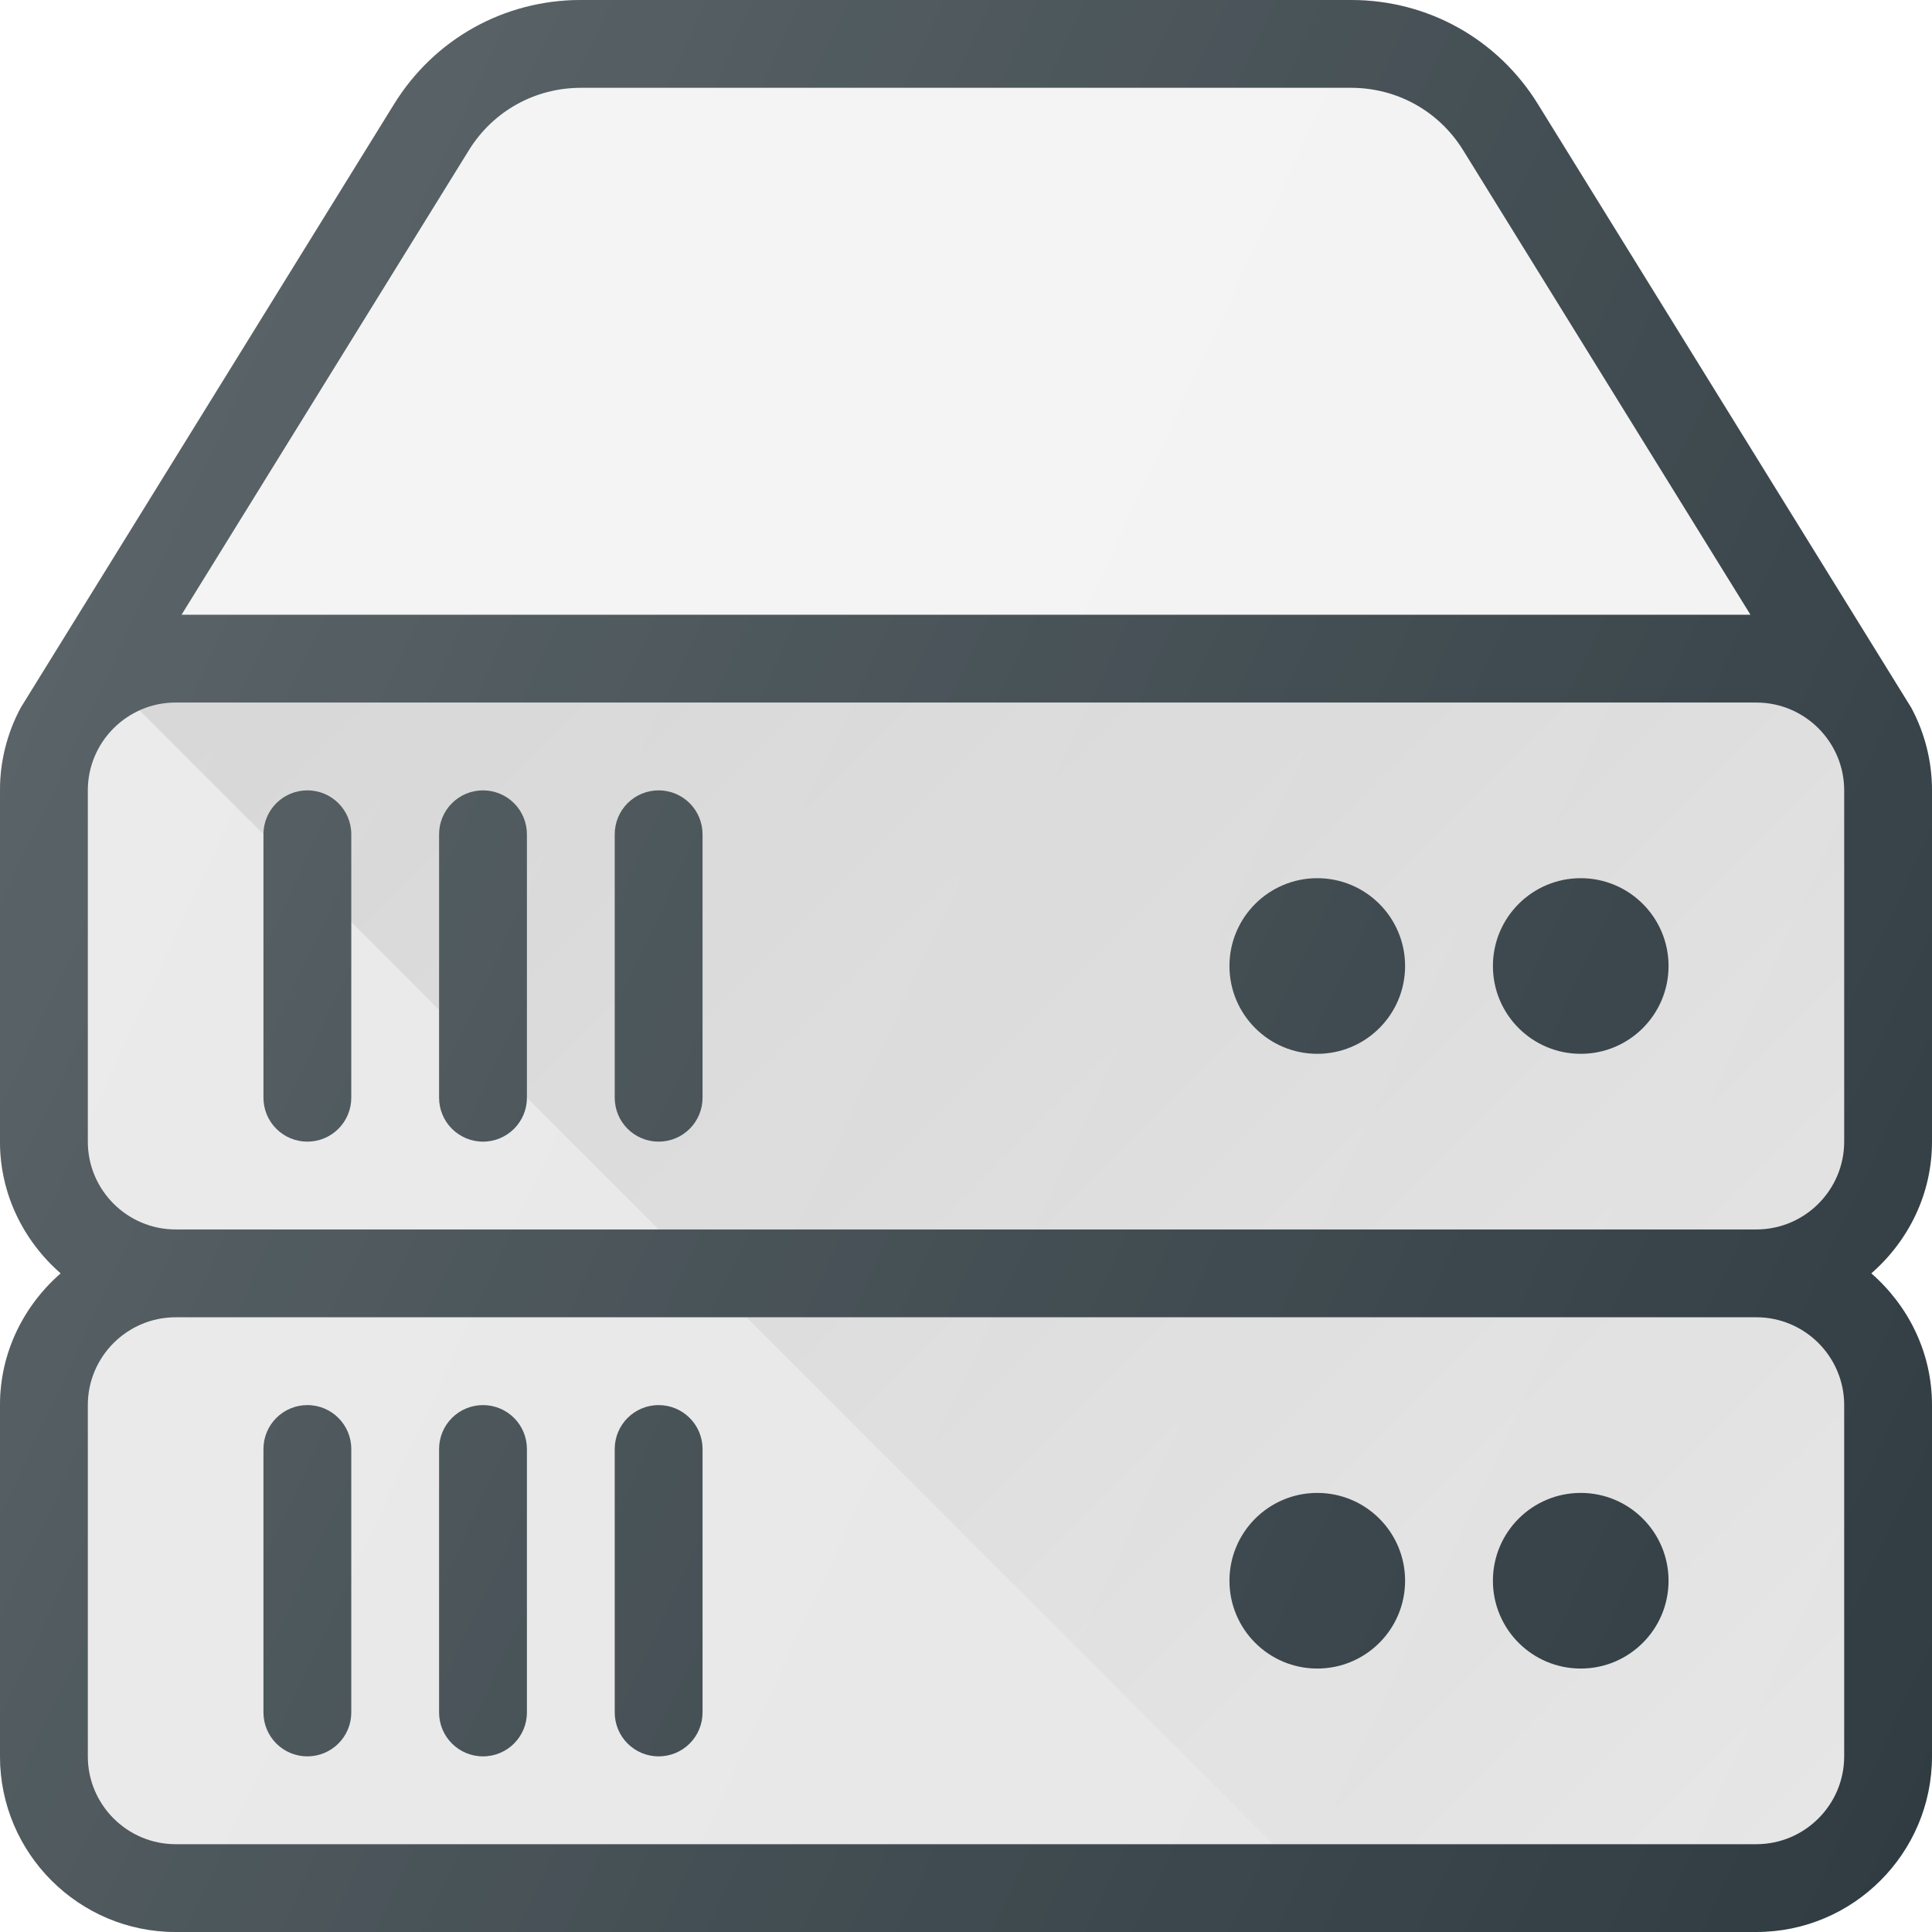
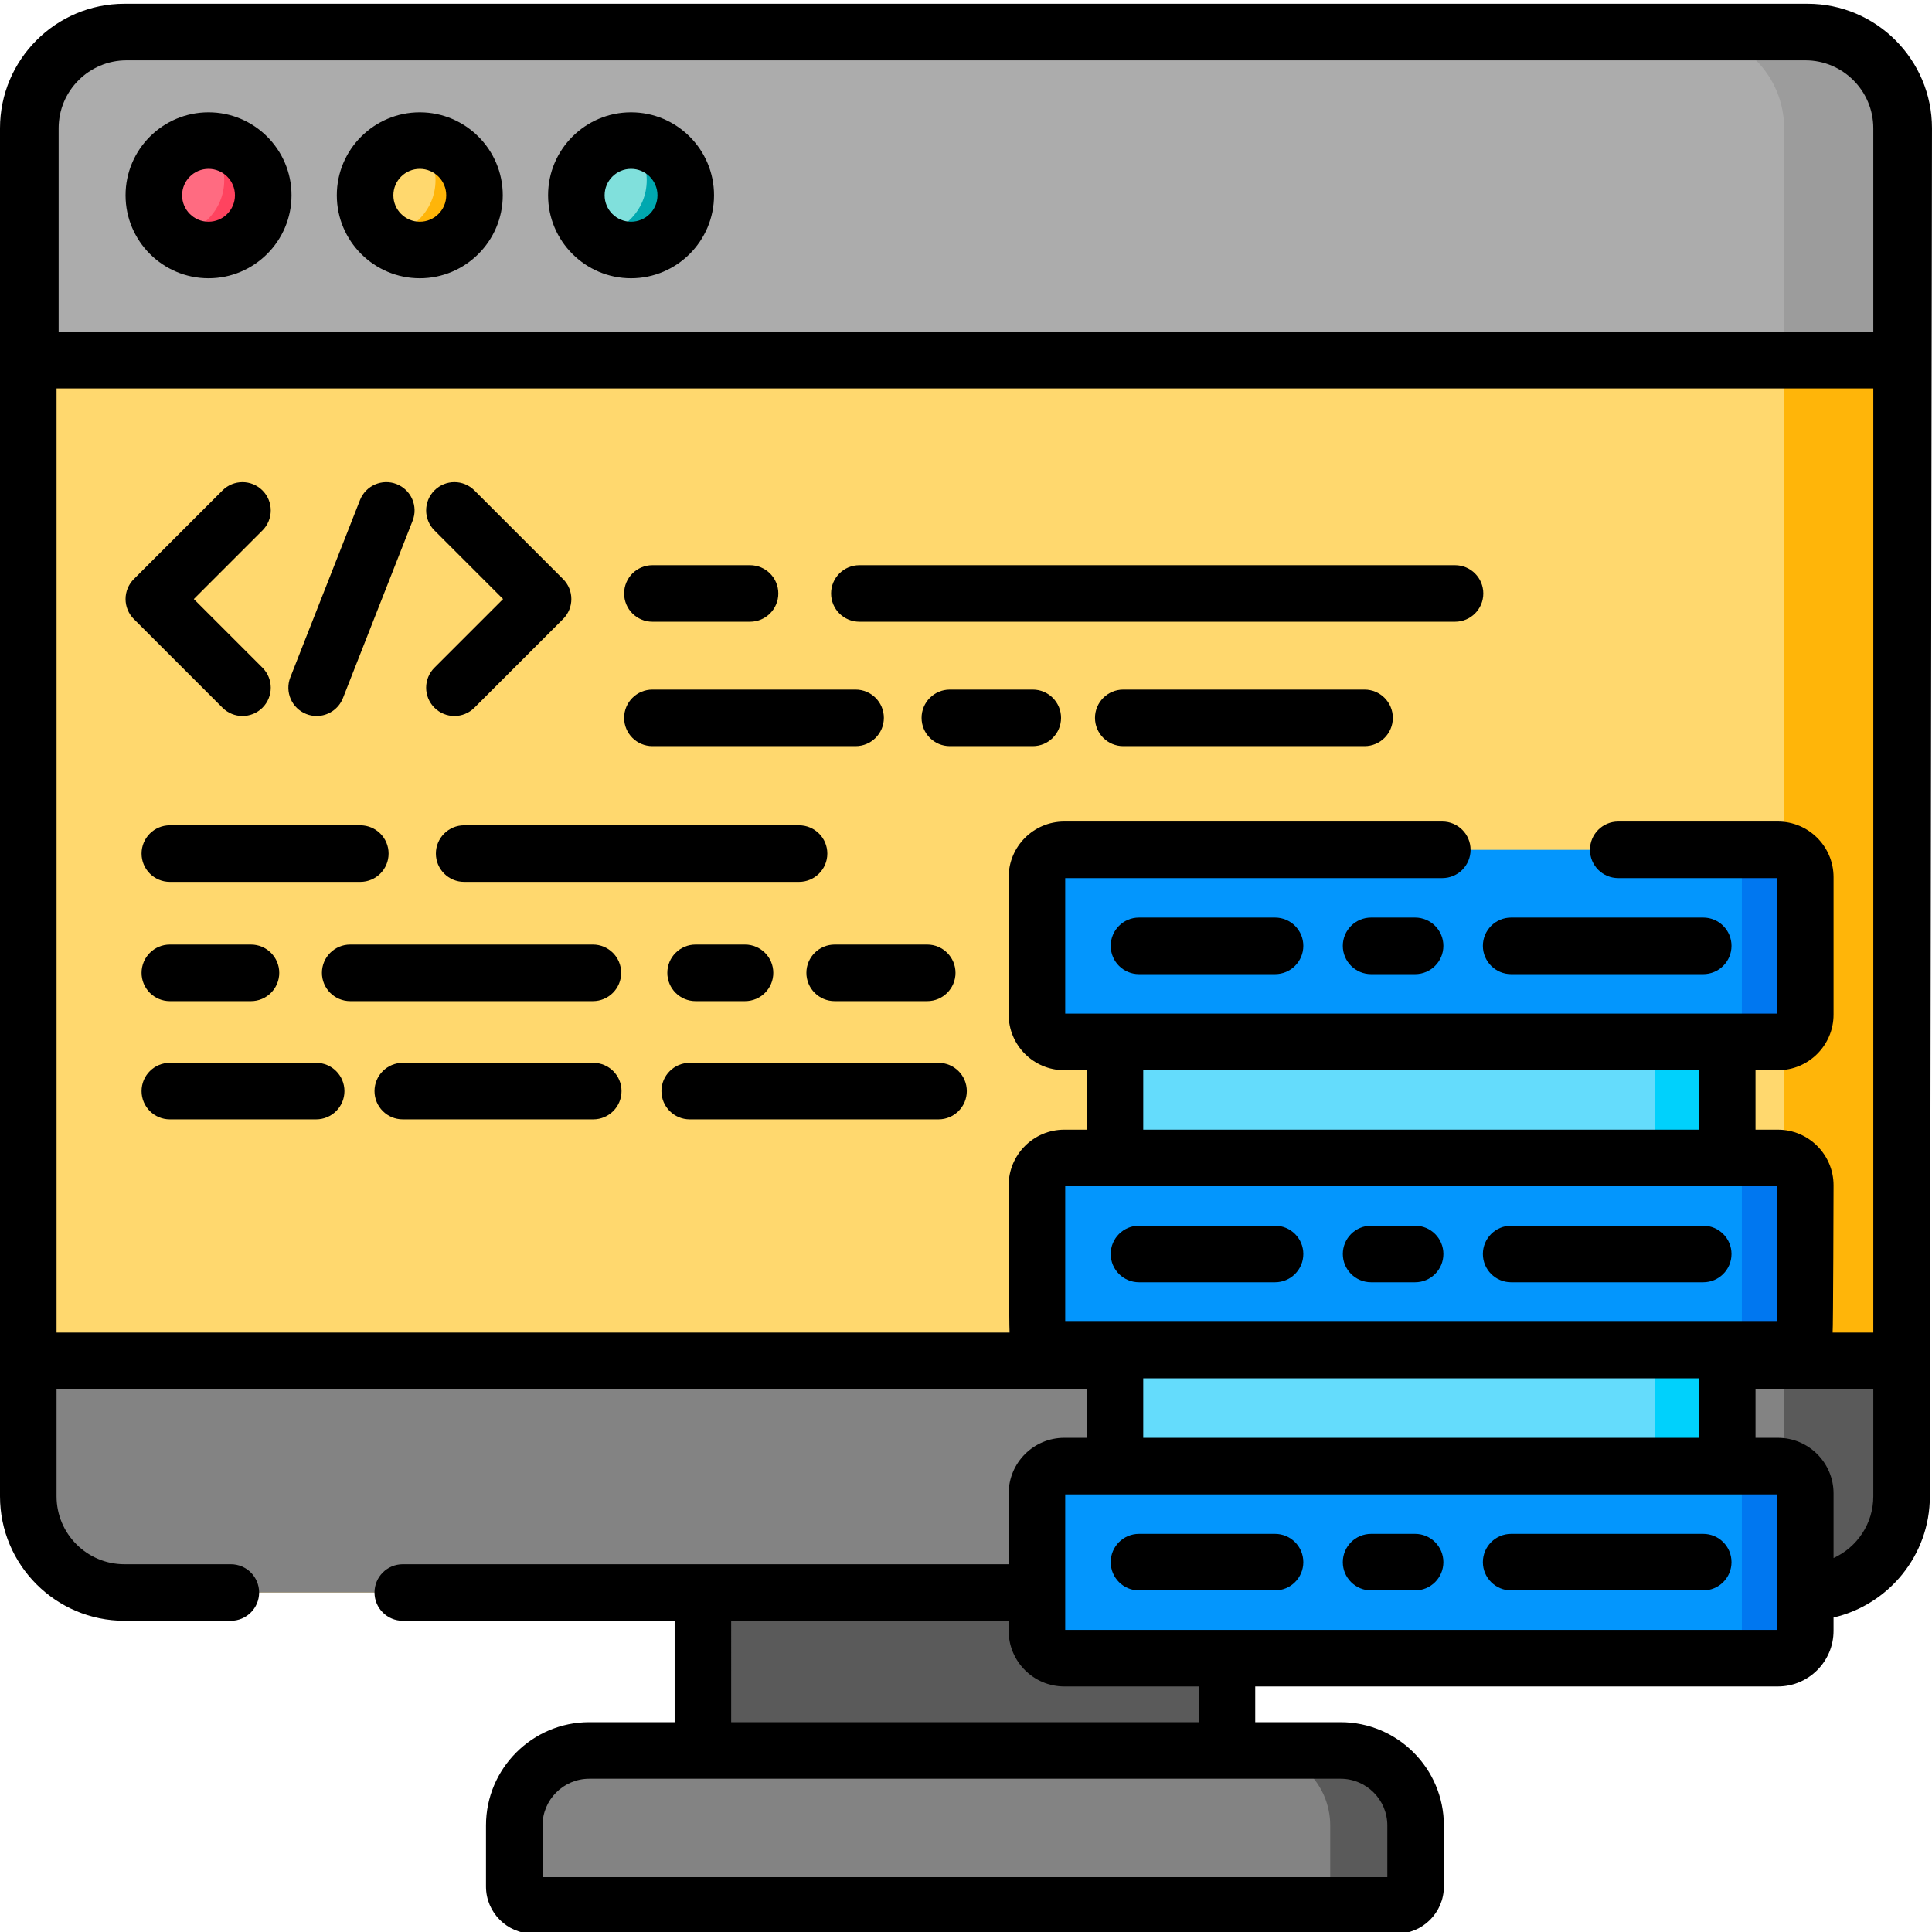
- <svg xmlns="http://www.w3.org/2000/svg" viewBox="0 0 469.333 469.333">
-   <path d="M469.333 192a42.393 42.393 0 0 0-5.031-20.063L373.583 25.271C363.792 9.448 346.833 0 328.219 0H141.115C122.5 0 105.542 9.448 95.75 25.271L5.031 171.938A42.386 42.386 0 0 0 0 192v85.333c0 12.805 5.784 24.174 14.741 32C5.784 317.159 0 328.529 0 341.333v85.333c0 23.531 19.135 42.667 42.667 42.667h384c23.531 0 42.667-19.135 42.667-42.667v-85.333c0-12.805-5.784-24.174-14.741-32 8.957-7.826 14.741-19.195 14.741-32V192z" fill="#303c42" />
-   <path d="M113.896 36.5c5.875-9.5 16.052-15.167 27.219-15.167h187.104c11.167 0 21.344 5.667 27.219 15.167l69.792 112.833H44.104L113.896 36.5z" fill="#f2f2f2" />
-   <path d="M448 426.667c0 11.76-9.573 21.333-21.333 21.333h-384c-11.76 0-21.333-9.573-21.333-21.333v-85.333c0-11.76 9.573-21.333 21.333-21.333h384c11.76 0 21.333 9.573 21.333 21.333v85.333zm0-149.334c0 11.76-9.573 21.333-21.333 21.333h-384c-11.76 0-21.333-9.573-21.333-21.333V192c0-11.76 9.573-21.333 21.333-21.333h384c11.76 0 21.333 9.573 21.333 21.333v85.333z" fill="#e6e6e6" />
-   <linearGradient id="a" gradientUnits="userSpaceOnUse" x1="-60.719" y1="620.787" x2="-44.851" y2="604.924" gradientTransform="matrix(21.3333 0 0 -21.3333 1430.111 13315.223)">
-     <stop offset="0" stop-opacity=".1" />
-     <stop offset="1" stop-opacity="0" />
-   </linearGradient>
-   <path d="M426.667 320H181.333l128 128h117.333c11.76 0 21.333-9.573 21.333-21.333v-85.333C448 329.573 438.427 320 426.667 320zm0-149.333h-384c-3.12 0-6.034.749-8.708 1.958L160 298.667h266.667c11.76 0 21.333-9.573 21.333-21.333V192c0-11.76-9.573-21.333-21.333-21.333z" fill="url(#a)" />
-   <g fill="#303c42">
-     <path d="M74.667 192A10.66 10.66 0 0 0 64 202.667v64a10.66 10.66 0 0 0 10.667 10.667 10.66 10.66 0 0 0 10.667-10.667v-64A10.662 10.662 0 0 0 74.667 192zm42.666 0a10.66 10.66 0 0 0-10.667 10.667v64c0 5.896 4.771 10.667 10.667 10.667S128 272.563 128 266.667v-64A10.66 10.66 0 0 0 117.333 192zM160 192a10.66 10.66 0 0 0-10.667 10.667v64A10.66 10.66 0 0 0 160 277.334a10.66 10.66 0 0 0 10.667-10.667v-64A10.66 10.66 0 0 0 160 192z" />
-     <circle cx="384" cy="234.667" r="21.333" />
-     <circle cx="320" cy="234.667" r="21.333" />
-     <path d="M74.667 341.333A10.66 10.66 0 0 0 64 352v64a10.66 10.66 0 0 0 10.667 10.667A10.66 10.66 0 0 0 85.334 416v-64a10.662 10.662 0 0 0-10.667-10.667zm42.666 0A10.66 10.66 0 0 0 106.666 352v64c0 5.896 4.771 10.667 10.667 10.667S128 421.896 128 416v-64a10.66 10.66 0 0 0-10.667-10.667zm42.667 0A10.66 10.66 0 0 0 149.333 352v64A10.66 10.66 0 0 0 160 426.667 10.66 10.66 0 0 0 170.667 416v-64A10.66 10.66 0 0 0 160 341.333z" />
-     <circle cx="384" cy="384" r="21.333" />
-     <circle cx="320" cy="384" r="21.333" />
+ <svg xmlns="http://www.w3.org/2000/svg" height="511pt" viewBox="0 0 511.998 511" width="511pt">
+   <path d="m478.453 421.531h-445.473c-14.078 0-25.488-11.41-25.488-25.484v-362.566c0-14.078 11.41-25.488 25.488-25.488h445.473c14.074 0 25.484 11.41 25.484 25.488v362.566c0 14.074-11.41 25.484-25.484 25.484zm0 0" fill="#ffd86e" />
+   <path d="m503.941 33.48v362.566c0 14.074-11.41 25.484-25.484 25.484h-31.133c14.078 0 25.484-11.41 25.484-25.484v-362.566c0-14.074-11.406-25.484-25.484-25.484h31.133c14.074 0 25.484 11.41 25.484 25.484zm0 0" fill="#ffb509" />
+   <path d="m503.938 360.129h-496.445v35.918c0 14.074 11.41 25.484 25.488 25.484h445.473c14.074 0 25.484-11.41 25.484-25.484zm0 0" fill="#838383" />
+   <path d="m503.941 360.129v35.918c0 14.074-11.41 25.484-25.484 25.484h-31.133c14.078 0 25.484-11.41 25.484-25.484v-35.918zm0 0" fill="#5a5a5a" />
+   <path d="m504.508 94.934h-496.461v-61.457c0-14.074 11.41-25.484 25.484-25.484h445.492c14.074 0 25.484 11.41 25.484 25.484zm0 0" fill="#acacac" />
+   <path d="m504.512 33.473v61.465h-31.703v-61.465c0-14.066-11.406-25.477-25.484-25.477h31.699c14.078 0 25.488 11.41 25.488 25.477zm0 0" fill="#9c9c9c" />
+   <path d="m186.277 421.531h138.875v41.859h-138.875zm0 0" fill="#5a5a5a" />
+   <path d="m370.152 504.453h-228.875c-2.758 0-4.996-2.238-4.996-4.996v-16.188c0-10.977 8.902-19.879 19.879-19.879h199.113c10.977 0 19.875 8.902 19.875 19.879v16.188c0 2.762-2.234 4.996-4.996 4.996zm0 0" fill="#838383" />
+   <path d="m375.148 483.266v16.195c0 2.758-2.238 4.996-4.996 4.996h-17.633v-21.191c0-10.969-8.902-19.871-19.871-19.871h22.629c10.973 0 19.871 8.898 19.871 19.871zm0 0" fill="#5a5a5a" />
+   <path d="m295.477 275.613h162.258v30.754h-162.258zm0 0" fill="#64dcfc" />
+   <path d="m295.477 357.273h162.258v30.758h-162.258zm0 0" fill="#64dcfc" />
+   <path d="m438.551 275.613h19.184v30.754h-19.184zm0 0" fill="#00d1fc" />
+   <path d="m438.551 357.273h19.184v30.758h-19.184zm0 0" fill="#00d1fc" />
+   <g fill="#0396fd">
+     <path d="m471.172 275.613h-189.129c-4 0-7.246-3.242-7.246-7.242v-36.418c0-4 3.246-7.246 7.246-7.246h189.129c4 0 7.246 3.246 7.246 7.246v36.418c0 4-3.246 7.242-7.246 7.242zm0 0" />
+     <path d="m471.172 357.273h-189.129c-4 0-7.246-3.242-7.246-7.242v-36.418c0-4 3.246-7.246 7.246-7.246h189.129c4 0 7.246 3.246 7.246 7.246v36.418c0 4-3.246 7.242-7.246 7.242zm0 0" />
+     <path d="m471.172 438.934h-189.129c-4 0-7.246-3.242-7.246-7.242v-36.418c0-4.004 3.246-7.246 7.246-7.246h189.129c4 0 7.246 3.242 7.246 7.246v36.418c0 4-3.246 7.242-7.246 7.242zm0 0" />
  </g>
-   <linearGradient id="b" gradientUnits="userSpaceOnUse" x1="-66.409" y1="616.939" x2="-43.786" y2="606.39" gradientTransform="matrix(21.3333 0 0 -21.3333 1430.111 13315.223)">
-     <stop offset="0" stop-color="#fff" stop-opacity=".2" />
-     <stop offset="1" stop-color="#fff" stop-opacity="0" />
-   </linearGradient>
-   <path d="M469.333 192a42.393 42.393 0 0 0-5.031-20.063L373.583 25.271C363.792 9.448 346.833 0 328.219 0H141.115C122.5 0 105.542 9.448 95.75 25.271L5.031 171.938A42.386 42.386 0 0 0 0 192v85.333c0 12.805 5.784 24.174 14.741 32C5.784 317.159 0 328.529 0 341.333v85.333c0 23.531 19.135 42.667 42.667 42.667h384c23.531 0 42.667-19.135 42.667-42.667v-85.333c0-12.805-5.784-24.174-14.741-32 8.957-7.826 14.741-19.195 14.741-32V192z" fill="url(#b)" />
+   <path d="m478.414 231.953v36.418c0 3.996-3.234 7.242-7.242 7.242h-16.805c4.008 0 7.242-3.246 7.242-7.242v-36.418c0-3.996-3.234-7.242-7.242-7.242h16.805c4.008 0 7.242 3.246 7.242 7.242zm0 0" fill="#0077f0" />
+   <path d="m478.414 313.609v36.418c0 4.004-3.234 7.242-7.242 7.242h-16.805c4.008 0 7.242-3.238 7.242-7.242v-36.418c0-3.996-3.234-7.242-7.242-7.242h16.805c4.008 0 7.242 3.246 7.242 7.242zm0 0" fill="#0077f0" />
+   <path d="m478.414 395.277v36.414c0 3.996-3.234 7.246-7.242 7.246h-16.805c4.008 0 7.242-3.25 7.242-7.246v-36.414c0-4.008-3.234-7.246-7.242-7.246h16.805c4.008 0 7.242 3.238 7.242 7.246zm0 0" fill="#0077f0" />
+   <path d="m69.758 51.25c0 8.008-6.488 14.5-14.496 14.5-8.008 0-14.496-6.492-14.496-14.5 0-8.004 6.488-14.496 14.496-14.496 8.008 0 14.496 6.492 14.496 14.496zm0 0" fill="#ff6b81" />
+   <path d="m125.746 51.25c0 8.008-6.492 14.5-14.496 14.5-8.008 0-14.5-6.492-14.5-14.5 0-8.004 6.492-14.496 14.5-14.496 8.004 0 14.496 6.492 14.496 14.496zm0 0" fill="#ffd86e" />
+   <path d="m181.73 51.25c0 8.008-6.488 14.5-14.496 14.5-8.004 0-14.496-6.492-14.496-14.5 0-8.004 6.492-14.496 14.496-14.496 8.008 0 14.496 6.492 14.496 14.496zm0 0" fill="#80e0dc" />
+   <path d="m69.754 51.258c0 8-6.484 14.484-14.488 14.484-3.875 0-7.402-1.52-10-4.004 7.844-.172 14.156-6.586 14.156-14.477 0-4.137-1.727-7.855-4.496-10.492.113-.012.23-.012.34-.012 8.004 0 14.488 6.484 14.488 14.5zm0 0" fill="#ff435f" />
+   <path d="m125.742 51.258c0 8-6.484 14.484-14.496 14.484-3.875 0-7.395-1.52-10-4.004 7.852-.172 14.168-6.586 14.168-14.477 0-4.137-1.73-7.855-4.496-10.492.109-.012.219-.012.328-.012 8.012 0 14.496 6.484 14.496 14.5zm0 0" fill="#ffb509" />
+   <path d="m181.734 51.258c0 8-6.496 14.484-14.5 14.484-3.875 0-7.391-1.52-10-4.004 7.855-.172 14.156-6.586 14.156-14.477 0-4.137-1.727-7.855-4.496-10.492.113-.012.23-.012.34-.012 8.004 0 14.5 6.484 14.5 14.5zm0 0" fill="#00a8b0" />
+   <path d="m58.961 187.047c1.461 1.461 3.379 2.195 5.297 2.195 1.918 0 3.836-.73 5.301-2.195 2.926-2.926 2.926-7.672 0-10.598l-18.195-18.195 18.195-18.191c2.926-2.93 2.926-7.672 0-10.598-2.926-2.926-7.672-2.926-10.598 0l-23.492 23.492c-1.406 1.406-2.195 3.312-2.195 5.297 0 1.988.789 3.895 2.195 5.301zm0 0" />
+   <path d="m133.32 158.254-18.195 18.195c-2.926 2.926-2.926 7.672.004 10.598 1.461 1.461 3.379 2.195 5.297 2.195s3.836-.734 5.297-2.195l23.496-23.496c2.926-2.926 2.926-7.672 0-10.594l-23.496-23.496c-2.926-2.926-7.668-2.926-10.594 0-2.93 2.93-2.93 7.672 0 10.598zm0 0" />
+   <path d="m81.172 188.723c.898.352 1.828.52 2.738.52 2.992 0 5.816-1.805 6.977-4.754l18.457-46.988c1.516-3.852-.383-8.199-4.234-9.715-3.848-1.512-8.199.383-9.711 4.234l-18.461 46.988c-1.512 3.852.383 8.203 4.234 9.715zm0 0" />
+   <path d="m45.008 233.203h50.48c4.137 0 7.492-3.355 7.492-7.496 0-4.137-3.355-7.492-7.492-7.492h-50.48c-4.141 0-7.492 3.355-7.492 7.492 0 4.141 3.352 7.496 7.492 7.496zm0 0" />
+   <path d="m211.754 218.215h-88.75c-4.137 0-7.492 3.355-7.492 7.492 0 4.141 3.355 7.496 7.492 7.496h88.75c4.141 0 7.496-3.355 7.496-7.496 0-4.137-3.355-7.492-7.496-7.492zm0 0" />
+   <path d="m45.008 264.809h21.504c4.137 0 7.492-3.355 7.492-7.496 0-4.137-3.355-7.492-7.492-7.492h-21.504c-4.141 0-7.492 3.355-7.492 7.492 0 4.141 3.352 7.496 7.492 7.496zm0 0" />
+   <path d="m184.34 249.82c-4.141 0-7.492 3.355-7.492 7.492 0 4.141 3.352 7.496 7.492 7.496h13.094c4.141 0 7.496-3.355 7.496-7.496 0-4.137-3.355-7.492-7.496-7.492zm0 0" />
+   <path d="m164.617 257.312c0-4.137-3.355-7.492-7.492-7.492h-64.32c-4.141 0-7.492 3.355-7.492 7.492 0 4.141 3.352 7.496 7.492 7.496h64.32c4.137 0 7.492-3.355 7.492-7.496zm0 0" />
+   <path d="m213.703 257.312c0 4.141 3.355 7.496 7.492 7.496h24.527c4.141 0 7.496-3.355 7.496-7.496 0-4.137-3.355-7.492-7.496-7.492h-24.527c-4.137 0-7.492 3.355-7.492 7.492zm0 0" />
+   <path d="m172.895 164.266h25.871c4.141 0 7.496-3.355 7.496-7.496 0-4.137-3.355-7.492-7.496-7.492h-25.871c-4.141 0-7.496 3.355-7.496 7.492 0 4.141 3.355 7.496 7.496 7.496zm0 0" />
+   <path d="m227.742 164.266h157.855c4.141 0 7.492-3.355 7.492-7.496 0-4.137-3.352-7.492-7.492-7.492h-157.855c-4.141 0-7.496 3.355-7.496 7.492 0 4.141 3.355 7.496 7.496 7.496zm0 0" />
+   <path d="m361.621 182.246h-63.945c-4.137 0-7.492 3.355-7.492 7.496 0 4.137 3.355 7.492 7.492 7.492h63.945c4.137 0 7.492-3.355 7.492-7.492 0-4.141-3.355-7.496-7.492-7.496zm0 0" />
+   <path d="m273.699 182.246h-21.98c-4.141 0-7.492 3.355-7.492 7.496 0 4.137 3.352 7.492 7.492 7.492h21.98c4.141 0 7.492-3.355 7.492-7.492 0-4.141-3.352-7.496-7.492-7.496zm0 0" />
+   <path d="m172.895 197.234h53.848c4.137 0 7.492-3.355 7.492-7.492 0-4.141-3.355-7.496-7.492-7.496h-53.848c-4.141 0-7.496 3.355-7.496 7.496 0 4.137 3.355 7.492 7.496 7.492zm0 0" />
+   <path d="m157.219 281.16h-50.477c-4.141 0-7.496 3.355-7.496 7.492 0 4.137 3.355 7.492 7.496 7.492h50.477c4.137 0 7.492-3.355 7.492-7.492 0-4.137-3.355-7.492-7.492-7.492zm0 0" />
+   <path d="m83.789 281.16h-38.781c-4.141 0-7.492 3.355-7.492 7.492 0 4.137 3.352 7.492 7.492 7.492h38.781c4.141 0 7.492-3.355 7.492-7.492 0-4.137-3.352-7.492-7.492-7.492zm0 0" />
+   <path d="m248.723 281.16h-65.941c-4.141 0-7.492 3.355-7.492 7.492 0 4.137 3.352 7.492 7.492 7.492h65.941c4.137 0 7.492-3.355 7.492-7.492 0-4.137-3.355-7.492-7.492-7.492zm0 0" />
+   <path d="m337.898 242.668h-36.059c-4.137 0-7.492 3.355-7.492 7.492 0 4.141 3.355 7.496 7.492 7.496h36.059c4.141 0 7.492-3.355 7.492-7.496 0-4.137-3.352-7.492-7.492-7.492zm0 0" />
+   <path d="m400.469 257.656h50.902c4.141 0 7.496-3.355 7.496-7.496 0-4.137-3.355-7.492-7.496-7.492h-50.902c-4.141 0-7.492 3.355-7.492 7.492 0 4.141 3.355 7.496 7.492 7.496zm0 0" />
+   <path d="m375.016 242.668h-11.664c-4.141 0-7.496 3.355-7.496 7.492 0 4.141 3.355 7.496 7.496 7.496h11.664c4.141 0 7.492-3.355 7.492-7.496 0-4.137-3.352-7.492-7.492-7.492zm0 0" />
+   <path d="m301.84 339.312h36.059c4.141 0 7.492-3.352 7.492-7.492 0-4.137-3.352-7.492-7.492-7.492h-36.059c-4.137 0-7.492 3.355-7.492 7.492 0 4.141 3.355 7.492 7.492 7.492zm0 0" />
+   <path d="m400.469 339.312h50.902c4.141 0 7.496-3.352 7.496-7.492 0-4.137-3.355-7.492-7.496-7.492h-50.902c-4.141 0-7.492 3.355-7.492 7.492 0 4.141 3.355 7.492 7.492 7.492zm0 0" />
+   <path d="m363.352 339.312h11.664c4.141 0 7.496-3.352 7.496-7.492 0-4.137-3.355-7.492-7.496-7.492h-11.664c-4.141 0-7.492 3.355-7.492 7.492 0 4.141 3.352 7.492 7.492 7.492zm0 0" />
+   <path d="m337.898 405.988h-36.059c-4.137 0-7.492 3.355-7.492 7.492s3.355 7.492 7.492 7.492h36.059c4.141 0 7.492-3.355 7.492-7.492s-3.352-7.492-7.492-7.492zm0 0" />
+   <path d="m451.371 405.988h-50.902c-4.141 0-7.492 3.355-7.492 7.492s3.352 7.492 7.492 7.492h50.902c4.141 0 7.496-3.355 7.496-7.492s-3.355-7.492-7.496-7.492zm0 0" />
+   <path d="m375.016 405.988h-11.664c-4.141 0-7.496 3.355-7.496 7.492s3.355 7.492 7.496 7.492h11.664c4.141 0 7.492-3.355 7.492-7.492s-3.352-7.492-7.492-7.492zm0 0" />
+   <path d="m479.023.5h-446.043c-18.184 0-32.98 14.793-32.98 32.98v362.566c0 18.184 14.797 32.977 32.98 32.977h28.199c4.137 0 7.492-3.352 7.492-7.492 0-4.137-3.355-7.492-7.492-7.492h-28.199c-9.922 0-17.992-8.07-17.992-17.992v-28.426h272.996v12.914h-5.941c-8.129 0-14.738 6.609-14.738 14.738v18.766h-160.566c-4.137 0-7.492 3.355-7.492 7.492 0 4.141 3.355 7.492 7.492 7.492h72.047v26.875h-22.625c-15.094 0-27.371 12.281-27.371 27.371v16.188c0 6.887 5.602 12.488 12.488 12.488h228.875c6.887 0 12.488-5.602 12.488-12.488v-16.188c0-15.09-12.277-27.371-27.371-27.371h-22.625v-9.473h138.527c8.125 0 14.734-6.609 14.734-14.738v-3.527c14.605-3.391 25.523-16.496 25.523-32.113l.566-362.57c.004-18.184-14.789-32.977-32.973-32.977zm-196.73 349.281v-35.918h188.629v35.918zm20.676-50.906v-15.766h147.273v15.766zm147.273 65.891v15.77h-147.273v-15.77zm-256.473 64.258h73.535v2.668c0 8.125 6.609 14.734 14.738 14.734h35.617v9.473h-123.891zm161.504 41.863c6.828 0 12.383 5.555 12.383 12.383v13.691h-223.883v-13.691c0-6.828 5.559-12.383 12.387-12.383zm115.648-39.449h-188.629v-35.914h188.629zm25.523-35.391c0 7.258-4.328 13.512-10.535 16.352v-17.129c0-8.125-6.613-14.734-14.738-14.734h-5.941v-12.914h31.215zm0-43.41h-10.781c.152-.848.246-39.023.246-39.023 0-8.129-6.613-14.738-14.738-14.738h-5.941v-15.766h5.941c8.125 0 14.738-6.613 14.738-14.738v-36.418c0-8.125-6.613-14.738-14.738-14.738h-42.324c-4.141 0-7.492 3.355-7.492 7.496 0 4.137 3.352 7.492 7.492 7.492h42.074v35.918h-188.629v-35.918h99.93c4.141 0 7.492-3.355 7.492-7.492 0-4.141-3.352-7.496-7.492-7.496h-100.18c-8.129 0-14.738 6.613-14.738 14.738v36.418c0 8.125 6.609 14.738 14.738 14.738h5.941v15.766h-5.941c-8.129 0-14.738 6.613-14.738 14.738 0 0 .094 38.176.246 39.023h-252.562v-250.207h481.457zm0-265.195h-480.906v-53.965c0-9.918 8.07-17.988 17.992-17.988h444.922c9.922 0 17.992 8.07 17.992 17.992zm0 0" />
+   <path d="m55.262 29.262c-12.125 0-21.988 9.863-21.988 21.988s9.863 21.992 21.988 21.992 21.992-9.867 21.992-21.992-9.867-21.988-21.992-21.988zm0 28.992c-3.859 0-7.004-3.141-7.004-7.004 0-3.859 3.145-7.004 7.004-7.004 3.863 0 7.004 3.145 7.004 7.004 0 3.863-3.141 7.004-7.004 7.004zm0 0" />
+   <path d="m111.25 29.262c-12.125 0-21.992 9.863-21.992 21.988s9.867 21.992 21.992 21.992 21.988-9.867 21.988-21.992-9.867-21.988-21.988-21.988zm0 28.992c-3.863 0-7.004-3.141-7.004-7.004 0-3.859 3.141-7.004 7.004-7.004 3.859 0 7.004 3.145 7.004 7.004 0 3.863-3.145 7.004-7.004 7.004zm0 0" />
+   <path d="m167.234 29.262c-12.125 0-21.988 9.863-21.988 21.988s9.863 21.992 21.988 21.992 21.992-9.867 21.992-21.992-9.867-21.988-21.992-21.988zm0 28.992c-3.859 0-7.004-3.141-7.004-7.004 0-3.859 3.145-7.004 7.004-7.004 3.863 0 7.004 3.145 7.004 7.004 0 3.863-3.141 7.004-7.004 7.004zm0 0" />
</svg>
